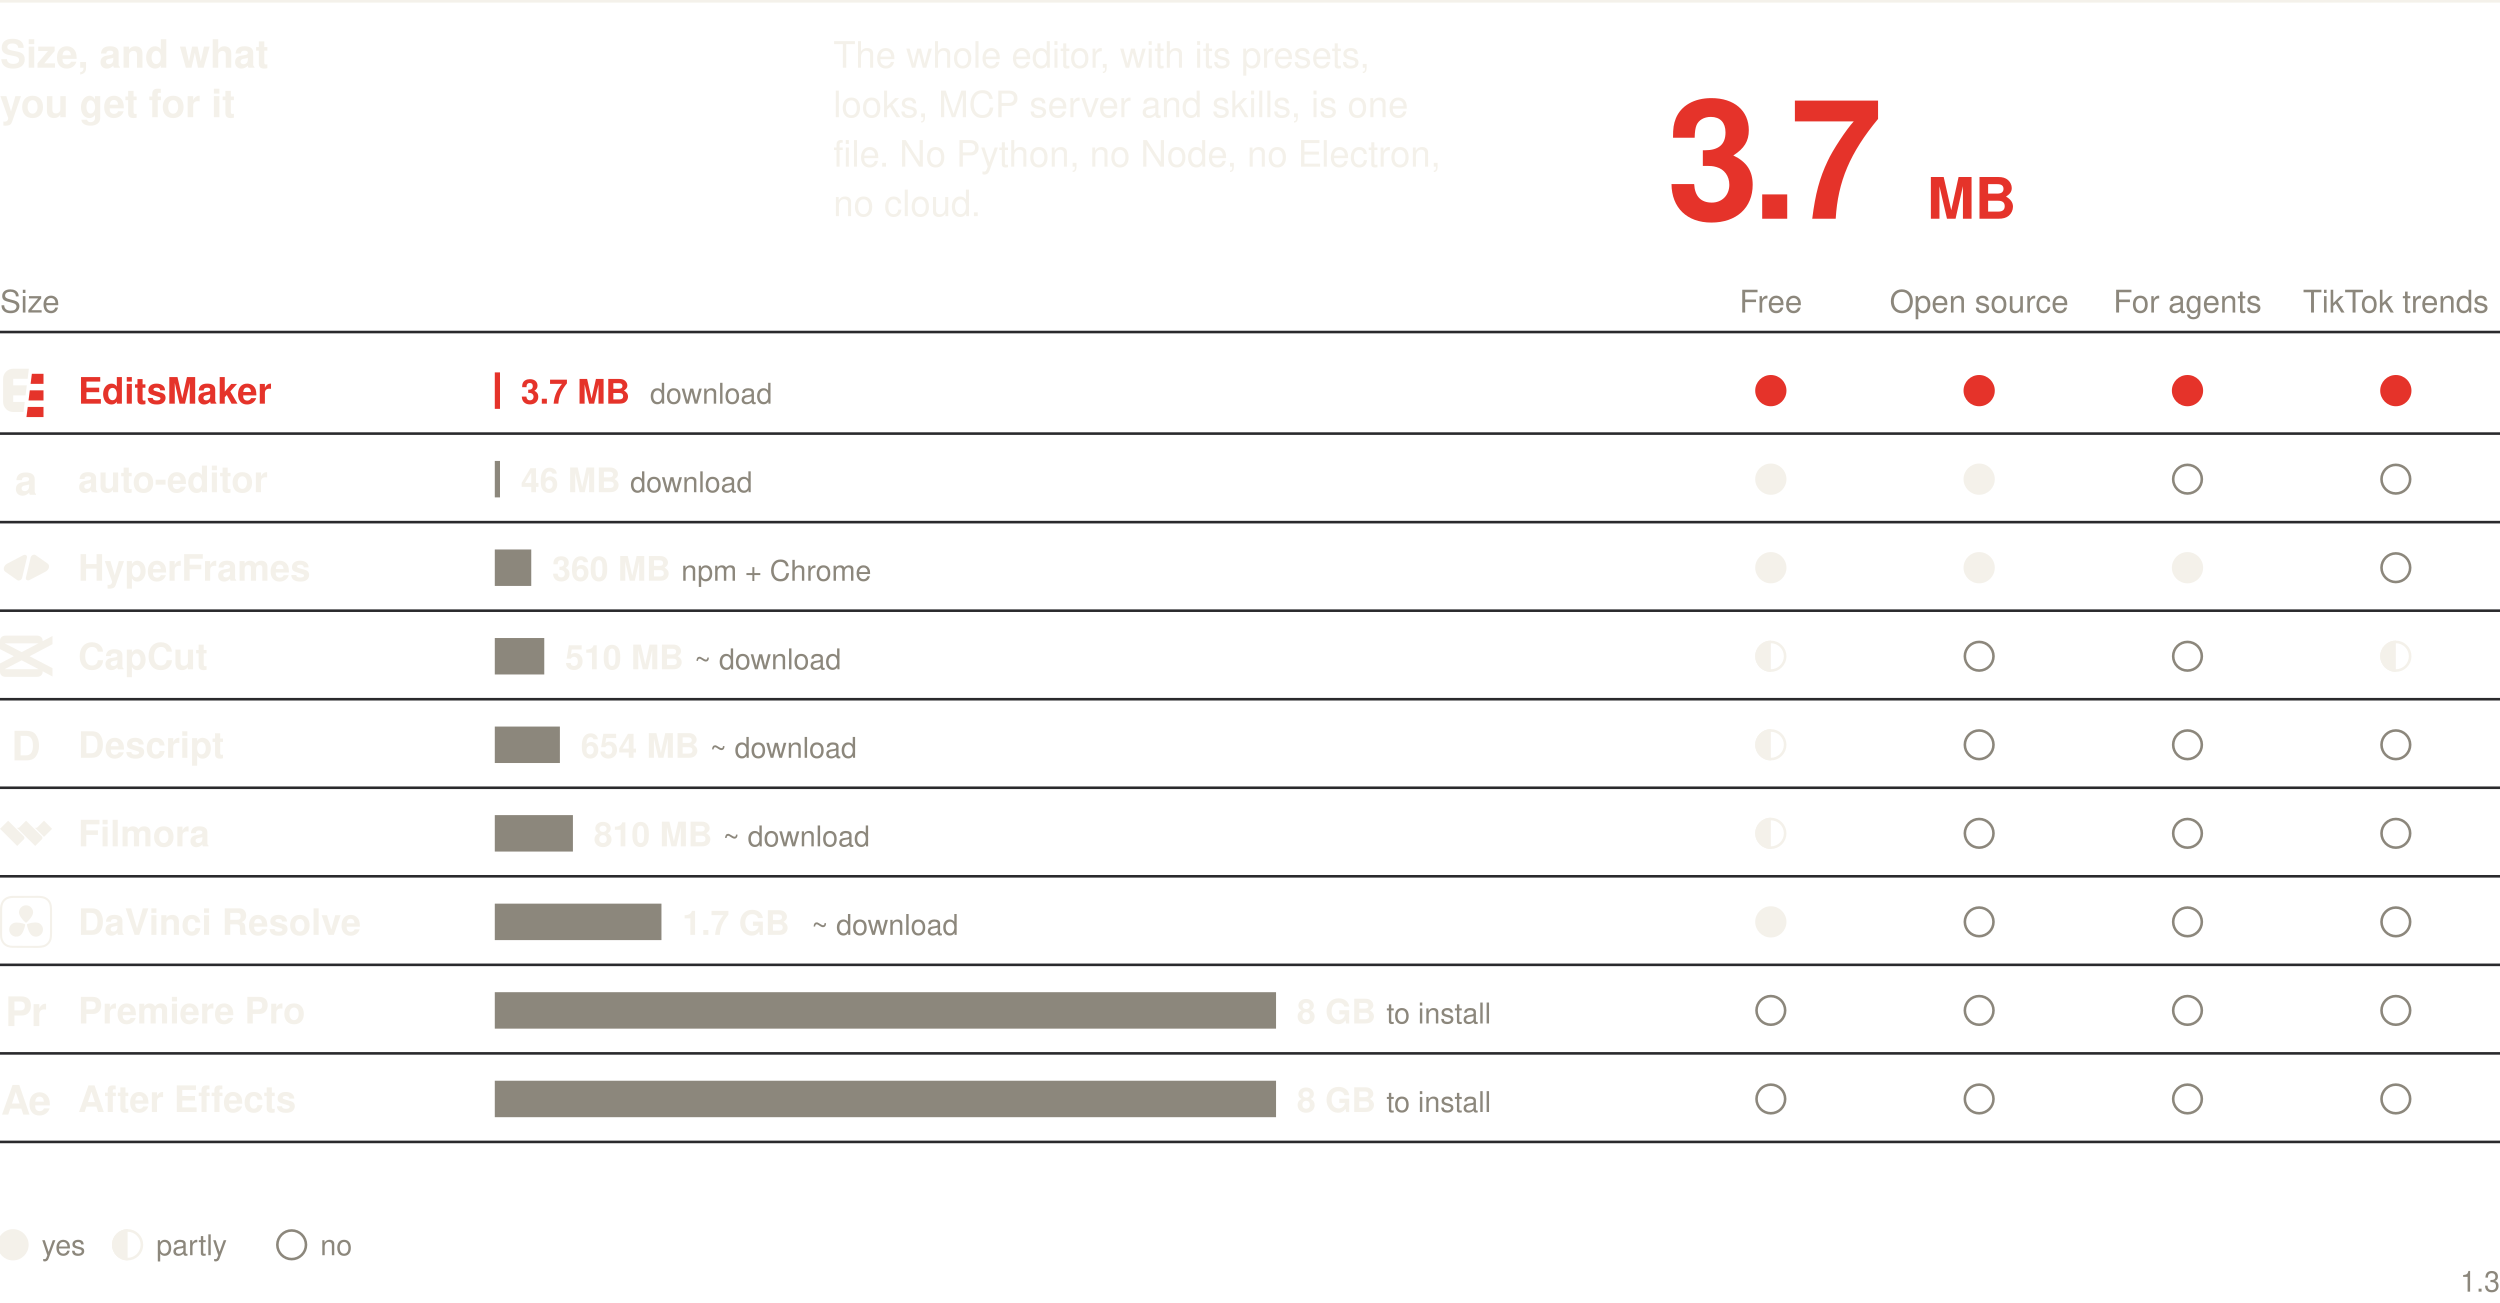
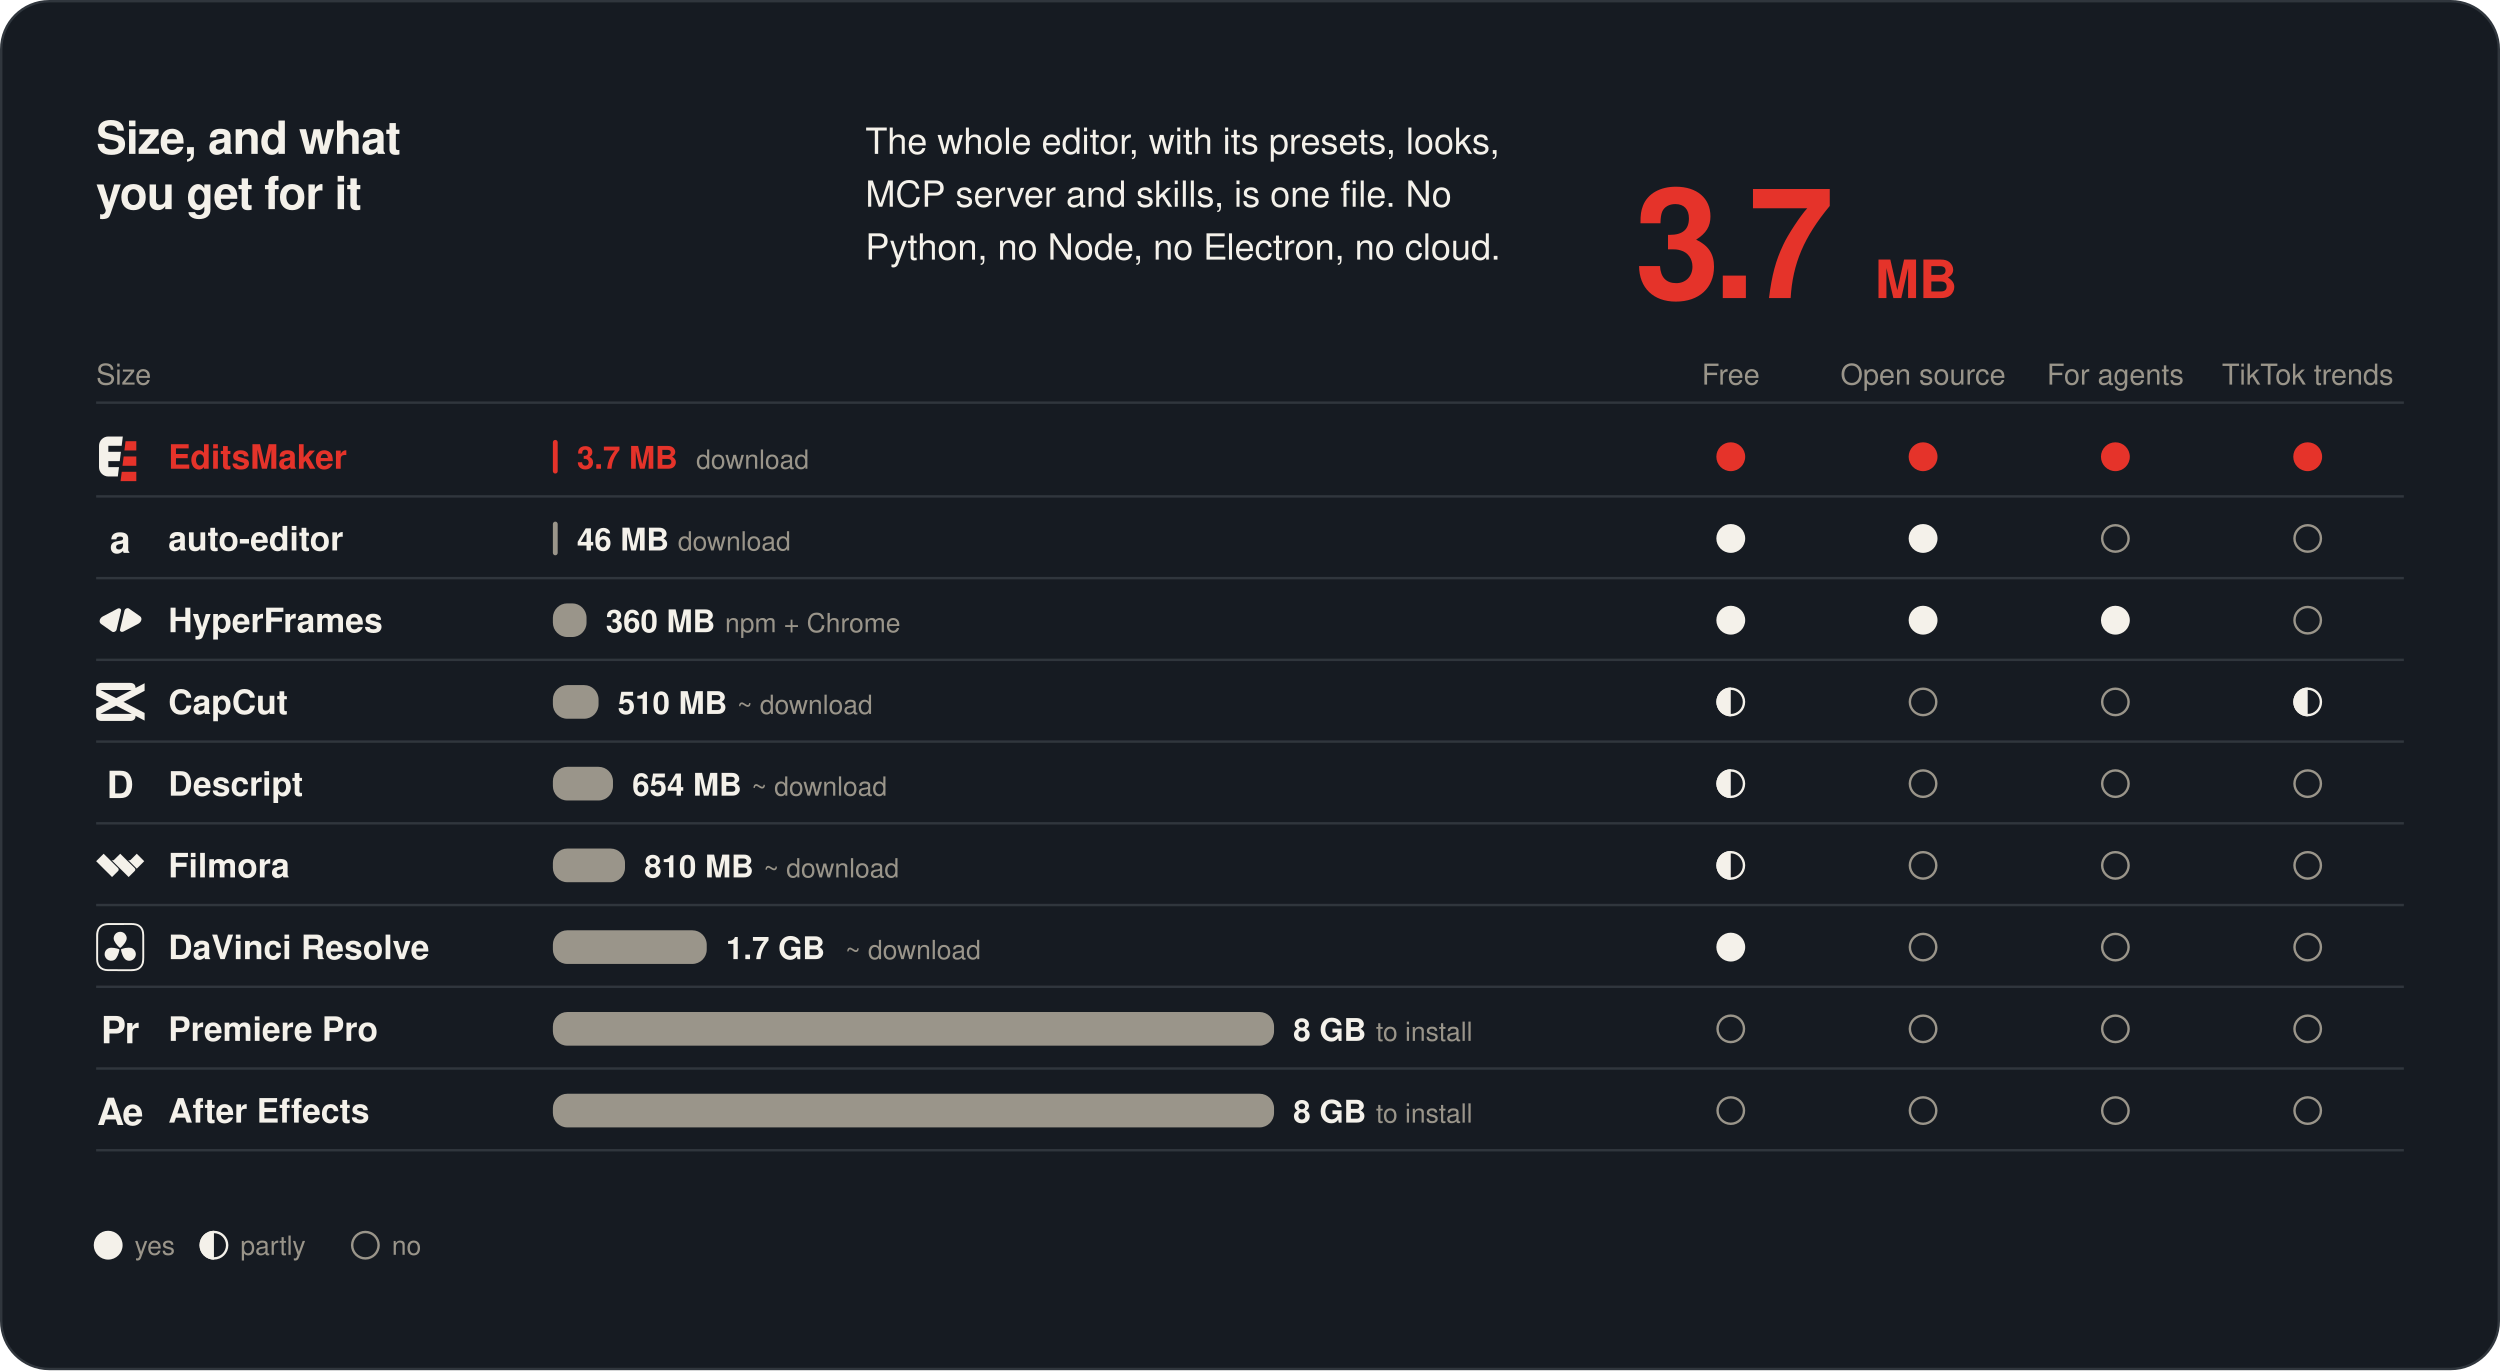
- <svg xmlns="http://www.w3.org/2000/svg" width="960" height="500" viewBox="0 0 960 500" role="img" aria-label="EditsMaker against other editors. Download: EditsMaker 3.7 MB, auto-editor 46 MB, HyperFrames about 360 MB with its Chrome, CapCut about 510 MB, Descript about 654 MB, Filmora about 810 MB, DaVinci Resolve about 1.7 GB, Premiere Pro and After Effects 8 GB each to install. EditsMaker is the only one that is free, open source, built for AI agents and reads TikTok's trending songs.">
-   <line x1="0" y1="0.5" x2="960" y2="0.5" stroke="#F4F1EA" stroke-width="1" />
-   <text x="0" y="26" font-family="Helvetica Neue, Helvetica, Arial, Liberation Sans, sans-serif" font-weight="700" font-size="15" fill="#F4F1EA" text-anchor="start" letter-spacing="0">Size, and what</text>
-   <text x="0" y="45" font-family="Helvetica Neue, Helvetica, Arial, Liberation Sans, sans-serif" font-weight="700" font-size="15" fill="#F4F1EA" text-anchor="start" letter-spacing="0">you get for it</text>
-   <text x="320" y="26" font-family="Helvetica Neue, Helvetica, Arial, Liberation Sans, sans-serif" font-weight="300" font-size="14" fill="#F4F1EA" text-anchor="start" letter-spacing="0">The whole editor, with its presets,</text>
-   <text x="320" y="45" font-family="Helvetica Neue, Helvetica, Arial, Liberation Sans, sans-serif" font-weight="300" font-size="14" fill="#F4F1EA" text-anchor="start" letter-spacing="0">looks, MCP server and skills, is one</text>
-   <text x="320" y="64" font-family="Helvetica Neue, Helvetica, Arial, Liberation Sans, sans-serif" font-weight="300" font-size="14" fill="#F4F1EA" text-anchor="start" letter-spacing="0">file. No Python, no Node, no Electron,</text>
-   <text x="320" y="83" font-family="Helvetica Neue, Helvetica, Arial, Liberation Sans, sans-serif" font-weight="300" font-size="14" fill="#F4F1EA" text-anchor="start" letter-spacing="0">no cloud.</text>
-   <text x="640" y="84" font-family="Helvetica Neue, Helvetica, Arial, Liberation Sans, sans-serif" font-weight="700" font-size="64" fill="#E5332A" text-anchor="start" letter-spacing="-3">3.7</text>
-   <text x="740" y="84" font-family="Helvetica Neue, Helvetica, Arial, Liberation Sans, sans-serif" font-weight="700" font-size="22" fill="#E5332A" text-anchor="start" letter-spacing="0">MB</text>
-   <text x="0" y="120" font-family="Helvetica Neue, Helvetica, Arial, Liberation Sans, sans-serif" font-weight="400" font-size="12" fill="#8C877C" text-anchor="start" letter-spacing="0">Size</text>
-   <line x1="0" y1="127.5" x2="960" y2="127.5" stroke="#2A2A2D" stroke-width="1" />
-   <text x="680" y="120" font-family="Helvetica Neue, Helvetica, Arial, Liberation Sans, sans-serif" font-weight="400" font-size="12" fill="#8C877C" text-anchor="middle" letter-spacing="0">Free</text>
-   <text x="760" y="120" font-family="Helvetica Neue, Helvetica, Arial, Liberation Sans, sans-serif" font-weight="400" font-size="12" fill="#8C877C" text-anchor="middle" letter-spacing="0">Open source</text>
-   <text x="840" y="120" font-family="Helvetica Neue, Helvetica, Arial, Liberation Sans, sans-serif" font-weight="400" font-size="12" fill="#8C877C" text-anchor="middle" letter-spacing="0">For agents</text>
-   <text x="920" y="120" font-family="Helvetica Neue, Helvetica, Arial, Liberation Sans, sans-serif" font-weight="400" font-size="12" fill="#8C877C" text-anchor="middle" letter-spacing="0">TikTok trends</text>
-   <g transform="translate(-3.8,136.6) scale(0.2770833)">
-     <defs>
-       <clipPath id="lm0140">
-         <polygon points="0,0 56,0 44,96 0,96" />
-       </clipPath>
-       <clipPath id="rm0140">
-         <polygon points="61,0 96,0 96,96 49,96" />
-       </clipPath>
-     </defs>
-     <g clip-path="url(#lm0140)">
-       <path d="M32,18 H74 V32 H32 V41 H74 V55 H32 V64 H74 V78 H32 A14,14 0 0 1 18,64 V32 A14,14 0 0 1 32,18 Z" fill="#F4F1EA" />
+ <svg xmlns="http://www.w3.org/2000/svg" width="1040" height="570" viewBox="0 0 1040 570" role="img" aria-label="EditsMaker against other editors. Download: EditsMaker 3.7 MB, auto-editor 46 MB, HyperFrames about 360 MB with its Chrome, CapCut about 510 MB, Descript about 654 MB, Filmora about 810 MB, DaVinci Resolve about 1.7 GB, Premiere Pro and After Effects 8 GB each to install. EditsMaker is the only one that is free, open source, built for AI agents and reads TikTok's trending songs.">
+   <rect x="0.5" y="0.5" width="1039" height="569" rx="20" fill="#161B22" stroke="#30363D" />
+   <g transform="translate(40,40)">
+     <text x="0" y="24" font-family="Helvetica Neue, Helvetica, Arial, Liberation Sans, sans-serif" font-weight="700" font-size="19" fill="#F4F1EA" text-anchor="start" letter-spacing="-0.3">Size, and what</text>
+     <text x="0" y="47" font-family="Helvetica Neue, Helvetica, Arial, Liberation Sans, sans-serif" font-weight="700" font-size="19" fill="#F4F1EA" text-anchor="start" letter-spacing="-0.3">you get for it</text>
+     <text x="320" y="24" font-family="Helvetica Neue, Helvetica, Arial, Liberation Sans, sans-serif" font-weight="300" font-size="15" fill="#F4F1EA" text-anchor="start" letter-spacing="0">The whole editor, with its presets, looks,</text>
+     <text x="320" y="46" font-family="Helvetica Neue, Helvetica, Arial, Liberation Sans, sans-serif" font-weight="300" font-size="15" fill="#F4F1EA" text-anchor="start" letter-spacing="0">MCP server and skills, is one file. No</text>
+     <text x="320" y="68" font-family="Helvetica Neue, Helvetica, Arial, Liberation Sans, sans-serif" font-weight="300" font-size="15" fill="#F4F1EA" text-anchor="start" letter-spacing="0">Python, no Node, no Electron, no cloud.</text>
+     <text x="640" y="84" font-family="Helvetica Neue, Helvetica, Arial, Liberation Sans, sans-serif" font-weight="700" font-size="64" fill="#E5332A" text-anchor="start" letter-spacing="-3">3.7</text>
+     <text x="740" y="84" font-family="Helvetica Neue, Helvetica, Arial, Liberation Sans, sans-serif" font-weight="700" font-size="22" fill="#E5332A" text-anchor="start" letter-spacing="0">MB</text>
+     <text x="0" y="120" font-family="Helvetica Neue, Helvetica, Arial, Liberation Sans, sans-serif" font-weight="400" font-size="12" fill="#9A958A" text-anchor="start" letter-spacing="0">Size</text>
+     <line x1="0" y1="127.5" x2="960" y2="127.5" stroke="#30363D" stroke-width="1" />
+     <text x="680" y="120" font-family="Helvetica Neue, Helvetica, Arial, Liberation Sans, sans-serif" font-weight="400" font-size="12" fill="#9A958A" text-anchor="middle" letter-spacing="0">Free</text>
+     <text x="760" y="120" font-family="Helvetica Neue, Helvetica, Arial, Liberation Sans, sans-serif" font-weight="400" font-size="12" fill="#9A958A" text-anchor="middle" letter-spacing="0">Open source</text>
+     <text x="840" y="120" font-family="Helvetica Neue, Helvetica, Arial, Liberation Sans, sans-serif" font-weight="400" font-size="12" fill="#9A958A" text-anchor="middle" letter-spacing="0">For agents</text>
+     <text x="920" y="120" font-family="Helvetica Neue, Helvetica, Arial, Liberation Sans, sans-serif" font-weight="400" font-size="12" fill="#9A958A" text-anchor="middle" letter-spacing="0">TikTok trends</text>
+     <g transform="translate(-3.8,136.6) scale(0.2770833)">
+       <defs>
+         <clipPath id="lm0140">
+           <polygon points="0,0 56,0 44,96 0,96" />
+         </clipPath>
+         <clipPath id="rm0140">
+           <polygon points="61,0 96,0 96,96 49,96" />
+         </clipPath>
+       </defs>
+       <g clip-path="url(#lm0140)">
+         <path d="M32,18 H74 V32 H32 V41 H74 V55 H32 V64 H74 V78 H32 A14,14 0 0 1 18,64 V32 A14,14 0 0 1 32,18 Z" fill="#F4F1EA" />
+       </g>
+       <g clip-path="url(#rm0140)">
+         <path d="M32,18 H74 V32 H32 V41 H74 V55 H32 V64 H74 V78 H32 A14,14 0 0 1 18,64 V32 A14,14 0 0 1 32,18 Z" fill="#E5332A" transform="translate(0,7)" />
+       </g>
    </g>
-     <g clip-path="url(#rm0140)">
-       <path d="M32,18 H74 V32 H32 V41 H74 V55 H32 V64 H74 V78 H32 A14,14 0 0 1 18,64 V32 A14,14 0 0 1 32,18 Z" fill="#E5332A" transform="translate(0,7)" />
-     </g>
+     <text x="30" y="155" font-family="Helvetica Neue, Helvetica, Arial, Liberation Sans, sans-serif" font-weight="700" font-size="14" fill="#E5332A" text-anchor="start" letter-spacing="0">EditsMaker</text>
+     <rect x="190" y="143" width="2" height="14" rx="1" fill="#E5332A" />
+     <text x="200" y="155" font-family="Helvetica Neue, Helvetica, Arial, Liberation Sans, sans-serif" font-weight="700" font-size="13" fill="#E5332A" text-anchor="start" letter-spacing="0">3.7 MB</text>
+     <text x="249.6" y="155" font-family="Helvetica Neue, Helvetica, Arial, Liberation Sans, sans-serif" font-weight="400" font-size="11" fill="#9A958A" text-anchor="start" letter-spacing="0">download</text>
+     <circle cx="680" cy="150" r="6" fill="#E5332A" />
+     <circle cx="760" cy="150" r="6" fill="#E5332A" />
+     <circle cx="840" cy="150" r="6" fill="#E5332A" />
+     <circle cx="920" cy="150" r="6" fill="#E5332A" />
+     <line x1="0" y1="166.5" x2="960" y2="166.5" stroke="#30363D" stroke-width="1" />
+     <text x="10.0" y="190.0" font-family="Helvetica Neue, Helvetica, Arial, Liberation Sans, sans-serif" font-weight="700" font-size="15.6" fill="#F4F1EA" text-anchor="middle" letter-spacing="-0.5">a</text>
+     <text x="30" y="189" font-family="Helvetica Neue, Helvetica, Arial, Liberation Sans, sans-serif" font-weight="700" font-size="14" fill="#F4F1EA" text-anchor="start" letter-spacing="0">auto-editor</text>
+     <rect x="190" y="177" width="2" height="14" rx="1" fill="#9A958A" />
+     <text x="200" y="189" font-family="Helvetica Neue, Helvetica, Arial, Liberation Sans, sans-serif" font-weight="700" font-size="13" fill="#F4F1EA" text-anchor="start" letter-spacing="0">46 MB</text>
+     <text x="242.0" y="189" font-family="Helvetica Neue, Helvetica, Arial, Liberation Sans, sans-serif" font-weight="400" font-size="11" fill="#9A958A" text-anchor="start" letter-spacing="0">download</text>
+     <circle cx="680" cy="184" r="6" fill="#F4F1EA" />
+     <circle cx="760" cy="184" r="6" fill="#F4F1EA" />
+     <circle cx="840" cy="184" r="5.5" fill="none" stroke="#9A958A" />
+     <circle cx="920" cy="184" r="5.5" fill="none" stroke="#9A958A" />
+     <line x1="0" y1="200.5" x2="960" y2="200.5" stroke="#30363D" stroke-width="1" />
+     <path transform="translate(0,208) scale(0.2)" d="M10.185 57.802L33.114 73.831C36.22 75.998 41.517 73.543 42.482 69.498L51.761 30.427C52.725 26.382 48.58 23.928 44.46 26.094L13.917 42.123C6.967 45.768 4.976 54.158 10.185 57.802Z M87.513 57.514L56.97 73.543C52.837 75.71 48.705 73.255 49.669 69.21L58.948 30.139C59.913 26.094 65.21 23.64 68.315 25.806L91.245 41.835C96.467 45.48 94.463 53.87 87.513 57.514Z" fill="#F4F1EA" fill-rule="evenodd" />
+     <text x="30" y="223" font-family="Helvetica Neue, Helvetica, Arial, Liberation Sans, sans-serif" font-weight="700" font-size="14" fill="#F4F1EA" text-anchor="start" letter-spacing="0">HyperFrames</text>
+     <rect x="190" y="211" width="14" height="14" rx="6" fill="#9A958A" />
+     <text x="212" y="223" font-family="Helvetica Neue, Helvetica, Arial, Liberation Sans, sans-serif" font-weight="700" font-size="13" fill="#F4F1EA" text-anchor="start" letter-spacing="0">360 MB</text>
+     <text x="261.6" y="223" font-family="Helvetica Neue, Helvetica, Arial, Liberation Sans, sans-serif" font-weight="400" font-size="11" fill="#9A958A" text-anchor="start" letter-spacing="0">npm + Chrome</text>
+     <circle cx="680" cy="218" r="6" fill="#F4F1EA" />
+     <circle cx="760" cy="218" r="6" fill="#F4F1EA" />
+     <circle cx="840" cy="218" r="6" fill="#F4F1EA" />
+     <circle cx="920" cy="218" r="5.5" fill="none" stroke="#9A958A" />
+     <line x1="0" y1="234.5" x2="960" y2="234.5" stroke="#30363D" stroke-width="1" />
+     <path transform="translate(0,242) scale(0.8333)" d="M24.189 6.442V2.671l-4.535 2.383V4.91c.002-1.505-1.078-2.411-2.638-2.411H2.64C.993 2.5 0 3.407 0 4.91V8.72L6.354 12 0 15.316v3.8C0 20.595 1 21.5 2.64 21.5h14.373c1.56 0 2.639-.907 2.639-2.382v-.197l4.536 2.409v-3.828L13.64 12 24.19 6.443zM9.982 13.873l7.797 4.083H2.157l7.825-4.083zm7.741-7.828l-7.742 4.057-7.825-4.057h15.567z" fill="#F4F1EA" fill-rule="evenodd" />
+     <text x="30" y="257" font-family="Helvetica Neue, Helvetica, Arial, Liberation Sans, sans-serif" font-weight="700" font-size="14" fill="#F4F1EA" text-anchor="start" letter-spacing="0">CapCut</text>
+     <rect x="190" y="245" width="19" height="14" rx="6" fill="#9A958A" />
+     <text x="217" y="257" font-family="Helvetica Neue, Helvetica, Arial, Liberation Sans, sans-serif" font-weight="700" font-size="13" fill="#F4F1EA" text-anchor="start" letter-spacing="0">510 MB</text>
+     <text x="266.6" y="257" font-family="Helvetica Neue, Helvetica, Arial, Liberation Sans, sans-serif" font-weight="400" font-size="11" fill="#9A958A" text-anchor="start" letter-spacing="0">~ download</text>
+     <circle cx="680" cy="252" r="5.5" fill="none" stroke="#F4F1EA" />
+     <path d="M680,246 A6,6 0 0 0 680,258 Z" fill="#F4F1EA" />
+     <circle cx="760" cy="252" r="5.5" fill="none" stroke="#9A958A" />
+     <circle cx="840" cy="252" r="5.5" fill="none" stroke="#9A958A" />
+     <circle cx="920" cy="252" r="5.5" fill="none" stroke="#F4F1EA" />
+     <path d="M920,246 A6,6 0 0 0 920,258 Z" fill="#F4F1EA" />
+     <line x1="0" y1="268.5" x2="960" y2="268.5" stroke="#30363D" stroke-width="1" />
+     <text x="10.0" y="292.0" font-family="Helvetica Neue, Helvetica, Arial, Liberation Sans, sans-serif" font-weight="700" font-size="15.6" fill="#F4F1EA" text-anchor="middle" letter-spacing="-0.5">D</text>
+     <text x="30" y="291" font-family="Helvetica Neue, Helvetica, Arial, Liberation Sans, sans-serif" font-weight="700" font-size="14" fill="#F4F1EA" text-anchor="start" letter-spacing="0">Descript</text>
+     <rect x="190" y="279" width="25" height="14" rx="6" fill="#9A958A" />
+     <text x="223" y="291" font-family="Helvetica Neue, Helvetica, Arial, Liberation Sans, sans-serif" font-weight="700" font-size="13" fill="#F4F1EA" text-anchor="start" letter-spacing="0">654 MB</text>
+     <text x="272.6" y="291" font-family="Helvetica Neue, Helvetica, Arial, Liberation Sans, sans-serif" font-weight="400" font-size="11" fill="#9A958A" text-anchor="start" letter-spacing="0">~ download</text>
+     <circle cx="680" cy="286" r="5.5" fill="none" stroke="#F4F1EA" />
+     <path d="M680,280 A6,6 0 0 0 680,292 Z" fill="#F4F1EA" />
+     <circle cx="760" cy="286" r="5.5" fill="none" stroke="#9A958A" />
+     <circle cx="840" cy="286" r="5.5" fill="none" stroke="#9A958A" />
+     <circle cx="920" cy="286" r="5.5" fill="none" stroke="#9A958A" />
+     <line x1="0" y1="302.5" x2="960" y2="302.5" stroke="#30363D" stroke-width="1" />
+     <path transform="translate(0,310) scale(0.8333)" d="M16.216 17.814 7.704 9.368l.02-.02c.391.239.91.19 1.249-.147l3.041-3.016 7.241 7.184c.397.394.402 1.029.005 1.426l-3.044 3.019Zm-5.253-3.017-3.03 3.017L0 9.915l3.746-3.73 7.217 7.187a1.005 1.005 0 0 1 0 1.425ZM24 9.913l-3.725 3.727L16 9.367l.02-.021c.388.239.903.19 1.239-.146l3.014-3.015L24 9.913Z" fill="#F4F1EA" fill-rule="evenodd" />
+     <text x="30" y="325" font-family="Helvetica Neue, Helvetica, Arial, Liberation Sans, sans-serif" font-weight="700" font-size="14" fill="#F4F1EA" text-anchor="start" letter-spacing="0">Filmora</text>
+     <rect x="190" y="313" width="30" height="14" rx="6" fill="#9A958A" />
+     <text x="228" y="325" font-family="Helvetica Neue, Helvetica, Arial, Liberation Sans, sans-serif" font-weight="700" font-size="13" fill="#F4F1EA" text-anchor="start" letter-spacing="0">810 MB</text>
+     <text x="277.6" y="325" font-family="Helvetica Neue, Helvetica, Arial, Liberation Sans, sans-serif" font-weight="400" font-size="11" fill="#9A958A" text-anchor="start" letter-spacing="0">~ download</text>
+     <circle cx="680" cy="320" r="5.5" fill="none" stroke="#F4F1EA" />
+     <path d="M680,314 A6,6 0 0 0 680,326 Z" fill="#F4F1EA" />
+     <circle cx="760" cy="320" r="5.5" fill="none" stroke="#9A958A" />
+     <circle cx="840" cy="320" r="5.5" fill="none" stroke="#9A958A" />
+     <circle cx="920" cy="320" r="5.5" fill="none" stroke="#9A958A" />
+     <line x1="0" y1="336.5" x2="960" y2="336.5" stroke="#30363D" stroke-width="1" />
+     <path transform="translate(0,344) scale(0.8333)" d="M17.621 0 5.977.004c-1.37 0-2.756.345-3.762 1.11a4.925 4.925 0 0 0-1.61 2.003C.233 3.93 0 5.02 0 5.951l.012 12.2c.002 1.604.479 3.057 1.461 4.112.984 1.056 2.462 1.683 4.331 1.691L16.856 24c1.26.005 3.095-.036 4.303-.714 1.075-.605 2.025-1.556 2.497-2.984.278-.84.345-2.084.344-3.147l-.021-11.13c-.002-.888-.15-2.023-.547-2.934-.425-.976-1.181-1.815-2.322-2.425C20.353.26 19.123 0 17.622 0zm0 .93c1.378 0 2.538.295 3.04.565.977.523 1.544 1.166 1.889 1.96.315.721.47 1.793.473 2.572l.018 11.13c.002 1.013-.097 2.257-.298 2.86-.396 1.202-1.146 1.946-2.063 2.462-.814.457-2.612.593-3.82.588l-11.05-.044c-1.657-.007-2.832-.534-3.626-1.386-.792-.851-1.212-2.06-1.212-3.485L.999 5.95c0-.829.196-1.827.474-2.437.345-.757.75-1.207 1.365-1.674C3.585 1.27 4.868.97 6.08.97zm-5.66 3.423c-1.976.089-3.204 1.658-3.214 3.29.019 1.443 1.635 3.481 2.884 4.53.12.099.154.109.33.18.062.025.198-.047.327-.135.36-.245.993-.947 1.648-1.738a7.67 7.67 0 0 0 1.031-1.683c.409-.89.261-1.599.235-1.888a3.983 3.983 0 0 0-.99-1.692 3.36 3.36 0 0 0-2.251-.864zm4.172 7.922a10.185 10.185 0 0 0-3.244.61c-.15.058-.26.1-.374.17-.057.036-.11.135-.105.292.017.433.29 1.278.624 2.27.384 1.135 1.066 2.27 1.844 2.74a3.23 3.23 0 0 0 2.53.342c.832-.243 1.595-.868 1.962-1.546.986-1.818.19-3.548-1.121-4.417-.447-.296-1.133-.445-1.89-.46-.074 0-.15-.002-.226-.001zm-8.432.038a6.201 6.201 0 0 0-.752.047c-.596.078-.932.273-1.29.51a3.177 3.177 0 0 0-1.365 1.979c-.075.552-.086 1.053.033 1.507.433 1.389 1.326 2.222 2.847 2.452.636.028 1.37-.063 1.99-.45 1.269-.782 2.08-3.17 2.412-4.742.053-.176.035-.357-.013-.42-.005-.067-.044-.113-.19-.183-.398-.192-1.32-.417-2.375-.6a7.68 7.68 0 0 0-1.297-.1z" fill="#F4F1EA" fill-rule="evenodd" />
+     <text x="30" y="359" font-family="Helvetica Neue, Helvetica, Arial, Liberation Sans, sans-serif" font-weight="700" font-size="14" fill="#F4F1EA" text-anchor="start" letter-spacing="0">DaVinci Resolve</text>
+     <rect x="190" y="347" width="64" height="14" rx="6" fill="#9A958A" />
+     <text x="262" y="359" font-family="Helvetica Neue, Helvetica, Arial, Liberation Sans, sans-serif" font-weight="700" font-size="13" fill="#F4F1EA" text-anchor="start" letter-spacing="0">1.7 GB</text>
+     <text x="311.6" y="359" font-family="Helvetica Neue, Helvetica, Arial, Liberation Sans, sans-serif" font-weight="400" font-size="11" fill="#9A958A" text-anchor="start" letter-spacing="0">~ download</text>
+     <circle cx="680" cy="354" r="6" fill="#F4F1EA" />
+     <circle cx="760" cy="354" r="5.5" fill="none" stroke="#9A958A" />
+     <circle cx="840" cy="354" r="5.5" fill="none" stroke="#9A958A" />
+     <circle cx="920" cy="354" r="5.5" fill="none" stroke="#9A958A" />
+     <line x1="0" y1="370.5" x2="960" y2="370.5" stroke="#30363D" stroke-width="1" />
+     <text x="10.0" y="394.0" font-family="Helvetica Neue, Helvetica, Arial, Liberation Sans, sans-serif" font-weight="700" font-size="15.6" fill="#F4F1EA" text-anchor="middle" letter-spacing="-0.5">Pr</text>
+     <text x="30" y="393" font-family="Helvetica Neue, Helvetica, Arial, Liberation Sans, sans-serif" font-weight="700" font-size="14" fill="#F4F1EA" text-anchor="start" letter-spacing="0">Premiere Pro</text>
+     <rect x="190" y="381" width="300" height="14" rx="6" fill="#9A958A" />
+     <text x="498" y="393" font-family="Helvetica Neue, Helvetica, Arial, Liberation Sans, sans-serif" font-weight="700" font-size="13" fill="#F4F1EA" text-anchor="start" letter-spacing="0">8 GB</text>
+     <text x="532.4" y="393" font-family="Helvetica Neue, Helvetica, Arial, Liberation Sans, sans-serif" font-weight="400" font-size="11" fill="#9A958A" text-anchor="start" letter-spacing="0">to install</text>
+     <circle cx="680" cy="388" r="5.5" fill="none" stroke="#9A958A" />
+     <circle cx="760" cy="388" r="5.5" fill="none" stroke="#9A958A" />
+     <circle cx="840" cy="388" r="5.5" fill="none" stroke="#9A958A" />
+     <circle cx="920" cy="388" r="5.5" fill="none" stroke="#9A958A" />
+     <line x1="0" y1="404.5" x2="960" y2="404.5" stroke="#30363D" stroke-width="1" />
+     <text x="10.0" y="428.0" font-family="Helvetica Neue, Helvetica, Arial, Liberation Sans, sans-serif" font-weight="700" font-size="15.6" fill="#F4F1EA" text-anchor="middle" letter-spacing="-0.5">Ae</text>
+     <text x="30" y="427" font-family="Helvetica Neue, Helvetica, Arial, Liberation Sans, sans-serif" font-weight="700" font-size="14" fill="#F4F1EA" text-anchor="start" letter-spacing="0">After Effects</text>
+     <rect x="190" y="415" width="300" height="14" rx="6" fill="#9A958A" />
+     <text x="498" y="427" font-family="Helvetica Neue, Helvetica, Arial, Liberation Sans, sans-serif" font-weight="700" font-size="13" fill="#F4F1EA" text-anchor="start" letter-spacing="0">8 GB</text>
+     <text x="532.4" y="427" font-family="Helvetica Neue, Helvetica, Arial, Liberation Sans, sans-serif" font-weight="400" font-size="11" fill="#9A958A" text-anchor="start" letter-spacing="0">to install</text>
+     <circle cx="680" cy="422" r="5.5" fill="none" stroke="#9A958A" />
+     <circle cx="760" cy="422" r="5.5" fill="none" stroke="#9A958A" />
+     <circle cx="840" cy="422" r="5.5" fill="none" stroke="#9A958A" />
+     <circle cx="920" cy="422" r="5.5" fill="none" stroke="#9A958A" />
+     <line x1="0" y1="438.5" x2="960" y2="438.5" stroke="#30363D" stroke-width="1" />
+     <circle cx="5" cy="478" r="6" fill="#F4F1EA" />
+     <text x="16" y="482" font-family="Helvetica Neue, Helvetica, Arial, Liberation Sans, sans-serif" font-weight="400" font-size="11" fill="#9A958A" text-anchor="start" letter-spacing="0">yes</text>
+     <circle cx="49" cy="478" r="5.5" fill="none" stroke="#F4F1EA" />
+     <path d="M49,472 A6,6 0 0 0 49,484 Z" fill="#F4F1EA" />
+     <text x="60" y="482" font-family="Helvetica Neue, Helvetica, Arial, Liberation Sans, sans-serif" font-weight="400" font-size="11" fill="#9A958A" text-anchor="start" letter-spacing="0">partly</text>
+     <circle cx="112" cy="478" r="5.5" fill="none" stroke="#9A958A" />
+     <text x="123" y="482" font-family="Helvetica Neue, Helvetica, Arial, Liberation Sans, sans-serif" font-weight="400" font-size="11" fill="#9A958A" text-anchor="start" letter-spacing="0">no</text>
  </g>
-   <text x="30" y="155" font-family="Helvetica Neue, Helvetica, Arial, Liberation Sans, sans-serif" font-weight="700" font-size="14" fill="#E5332A" text-anchor="start" letter-spacing="0">EditsMaker</text>
-   <rect x="190" y="143" width="2" height="14" fill="#E5332A" />
-   <text x="200" y="155" font-family="Helvetica Neue, Helvetica, Arial, Liberation Sans, sans-serif" font-weight="700" font-size="13" fill="#E5332A" text-anchor="start" letter-spacing="0">3.7 MB</text>
-   <text x="249.6" y="155" font-family="Helvetica Neue, Helvetica, Arial, Liberation Sans, sans-serif" font-weight="400" font-size="11" fill="#8C877C" text-anchor="start" letter-spacing="0">download</text>
-   <circle cx="680" cy="150" r="6" fill="#E5332A" />
-   <circle cx="760" cy="150" r="6" fill="#E5332A" />
-   <circle cx="840" cy="150" r="6" fill="#E5332A" />
-   <circle cx="920" cy="150" r="6" fill="#E5332A" />
-   <line x1="0" y1="166.5" x2="960" y2="166.5" stroke="#2A2A2D" stroke-width="1" />
-   <text x="10.0" y="190.0" font-family="Helvetica Neue, Helvetica, Arial, Liberation Sans, sans-serif" font-weight="700" font-size="15.6" fill="#F4F1EA" text-anchor="middle" letter-spacing="-0.5">a</text>
-   <text x="30" y="189" font-family="Helvetica Neue, Helvetica, Arial, Liberation Sans, sans-serif" font-weight="700" font-size="14" fill="#F4F1EA" text-anchor="start" letter-spacing="0">auto-editor</text>
-   <rect x="190" y="177" width="2" height="14" fill="#8C877C" />
-   <text x="200" y="189" font-family="Helvetica Neue, Helvetica, Arial, Liberation Sans, sans-serif" font-weight="700" font-size="13" fill="#F4F1EA" text-anchor="start" letter-spacing="0">46 MB</text>
-   <text x="242.0" y="189" font-family="Helvetica Neue, Helvetica, Arial, Liberation Sans, sans-serif" font-weight="400" font-size="11" fill="#8C877C" text-anchor="start" letter-spacing="0">download</text>
-   <circle cx="680" cy="184" r="6" fill="#F4F1EA" />
-   <circle cx="760" cy="184" r="6" fill="#F4F1EA" />
-   <circle cx="840" cy="184" r="5.5" fill="none" stroke="#8C877C" />
-   <circle cx="920" cy="184" r="5.5" fill="none" stroke="#8C877C" />
-   <line x1="0" y1="200.5" x2="960" y2="200.5" stroke="#2A2A2D" stroke-width="1" />
-   <path transform="translate(0,208) scale(0.2)" d="M10.185 57.802L33.114 73.831C36.22 75.998 41.517 73.543 42.482 69.498L51.761 30.427C52.725 26.382 48.58 23.928 44.46 26.094L13.917 42.123C6.967 45.768 4.976 54.158 10.185 57.802Z M87.513 57.514L56.97 73.543C52.837 75.71 48.705 73.255 49.669 69.21L58.948 30.139C59.913 26.094 65.21 23.64 68.315 25.806L91.245 41.835C96.467 45.48 94.463 53.87 87.513 57.514Z" fill="#F4F1EA" fill-rule="evenodd" />
-   <text x="30" y="223" font-family="Helvetica Neue, Helvetica, Arial, Liberation Sans, sans-serif" font-weight="700" font-size="14" fill="#F4F1EA" text-anchor="start" letter-spacing="0">HyperFrames</text>
-   <rect x="190" y="211" width="14" height="14" fill="#8C877C" />
-   <text x="212" y="223" font-family="Helvetica Neue, Helvetica, Arial, Liberation Sans, sans-serif" font-weight="700" font-size="13" fill="#F4F1EA" text-anchor="start" letter-spacing="0">360 MB</text>
-   <text x="261.6" y="223" font-family="Helvetica Neue, Helvetica, Arial, Liberation Sans, sans-serif" font-weight="400" font-size="11" fill="#8C877C" text-anchor="start" letter-spacing="0">npm + Chrome</text>
-   <circle cx="680" cy="218" r="6" fill="#F4F1EA" />
-   <circle cx="760" cy="218" r="6" fill="#F4F1EA" />
-   <circle cx="840" cy="218" r="6" fill="#F4F1EA" />
-   <circle cx="920" cy="218" r="5.5" fill="none" stroke="#8C877C" />
-   <line x1="0" y1="234.5" x2="960" y2="234.5" stroke="#2A2A2D" stroke-width="1" />
-   <path transform="translate(0,242) scale(0.8333)" d="M24.189 6.442V2.671l-4.535 2.383V4.91c.002-1.505-1.078-2.411-2.638-2.411H2.64C.993 2.5 0 3.407 0 4.91V8.72L6.354 12 0 15.316v3.8C0 20.595 1 21.5 2.64 21.5h14.373c1.56 0 2.639-.907 2.639-2.382v-.197l4.536 2.409v-3.828L13.64 12 24.19 6.443zM9.982 13.873l7.797 4.083H2.157l7.825-4.083zm7.741-7.828l-7.742 4.057-7.825-4.057h15.567z" fill="#F4F1EA" fill-rule="evenodd" />
-   <text x="30" y="257" font-family="Helvetica Neue, Helvetica, Arial, Liberation Sans, sans-serif" font-weight="700" font-size="14" fill="#F4F1EA" text-anchor="start" letter-spacing="0">CapCut</text>
-   <rect x="190" y="245" width="19" height="14" fill="#8C877C" />
-   <text x="217" y="257" font-family="Helvetica Neue, Helvetica, Arial, Liberation Sans, sans-serif" font-weight="700" font-size="13" fill="#F4F1EA" text-anchor="start" letter-spacing="0">510 MB</text>
-   <text x="266.6" y="257" font-family="Helvetica Neue, Helvetica, Arial, Liberation Sans, sans-serif" font-weight="400" font-size="11" fill="#8C877C" text-anchor="start" letter-spacing="0">~ download</text>
-   <circle cx="680" cy="252" r="5.5" fill="none" stroke="#F4F1EA" />
-   <path d="M680,246 A6,6 0 0 0 680,258 Z" fill="#F4F1EA" />
-   <circle cx="760" cy="252" r="5.5" fill="none" stroke="#8C877C" />
-   <circle cx="840" cy="252" r="5.5" fill="none" stroke="#8C877C" />
-   <circle cx="920" cy="252" r="5.5" fill="none" stroke="#F4F1EA" />
-   <path d="M920,246 A6,6 0 0 0 920,258 Z" fill="#F4F1EA" />
-   <line x1="0" y1="268.5" x2="960" y2="268.5" stroke="#2A2A2D" stroke-width="1" />
-   <text x="10.0" y="292.0" font-family="Helvetica Neue, Helvetica, Arial, Liberation Sans, sans-serif" font-weight="700" font-size="15.6" fill="#F4F1EA" text-anchor="middle" letter-spacing="-0.5">D</text>
-   <text x="30" y="291" font-family="Helvetica Neue, Helvetica, Arial, Liberation Sans, sans-serif" font-weight="700" font-size="14" fill="#F4F1EA" text-anchor="start" letter-spacing="0">Descript</text>
-   <rect x="190" y="279" width="25" height="14" fill="#8C877C" />
-   <text x="223" y="291" font-family="Helvetica Neue, Helvetica, Arial, Liberation Sans, sans-serif" font-weight="700" font-size="13" fill="#F4F1EA" text-anchor="start" letter-spacing="0">654 MB</text>
-   <text x="272.6" y="291" font-family="Helvetica Neue, Helvetica, Arial, Liberation Sans, sans-serif" font-weight="400" font-size="11" fill="#8C877C" text-anchor="start" letter-spacing="0">~ download</text>
-   <circle cx="680" cy="286" r="5.5" fill="none" stroke="#F4F1EA" />
-   <path d="M680,280 A6,6 0 0 0 680,292 Z" fill="#F4F1EA" />
-   <circle cx="760" cy="286" r="5.5" fill="none" stroke="#8C877C" />
-   <circle cx="840" cy="286" r="5.5" fill="none" stroke="#8C877C" />
-   <circle cx="920" cy="286" r="5.5" fill="none" stroke="#8C877C" />
-   <line x1="0" y1="302.5" x2="960" y2="302.5" stroke="#2A2A2D" stroke-width="1" />
-   <path transform="translate(0,310) scale(0.8333)" d="M16.216 17.814 7.704 9.368l.02-.02c.391.239.91.19 1.249-.147l3.041-3.016 7.241 7.184c.397.394.402 1.029.005 1.426l-3.044 3.019Zm-5.253-3.017-3.03 3.017L0 9.915l3.746-3.73 7.217 7.187a1.005 1.005 0 0 1 0 1.425ZM24 9.913l-3.725 3.727L16 9.367l.02-.021c.388.239.903.19 1.239-.146l3.014-3.015L24 9.913Z" fill="#F4F1EA" fill-rule="evenodd" />
-   <text x="30" y="325" font-family="Helvetica Neue, Helvetica, Arial, Liberation Sans, sans-serif" font-weight="700" font-size="14" fill="#F4F1EA" text-anchor="start" letter-spacing="0">Filmora</text>
-   <rect x="190" y="313" width="30" height="14" fill="#8C877C" />
-   <text x="228" y="325" font-family="Helvetica Neue, Helvetica, Arial, Liberation Sans, sans-serif" font-weight="700" font-size="13" fill="#F4F1EA" text-anchor="start" letter-spacing="0">810 MB</text>
-   <text x="277.6" y="325" font-family="Helvetica Neue, Helvetica, Arial, Liberation Sans, sans-serif" font-weight="400" font-size="11" fill="#8C877C" text-anchor="start" letter-spacing="0">~ download</text>
-   <circle cx="680" cy="320" r="5.5" fill="none" stroke="#F4F1EA" />
-   <path d="M680,314 A6,6 0 0 0 680,326 Z" fill="#F4F1EA" />
-   <circle cx="760" cy="320" r="5.5" fill="none" stroke="#8C877C" />
-   <circle cx="840" cy="320" r="5.5" fill="none" stroke="#8C877C" />
-   <circle cx="920" cy="320" r="5.5" fill="none" stroke="#8C877C" />
-   <line x1="0" y1="336.5" x2="960" y2="336.5" stroke="#2A2A2D" stroke-width="1" />
-   <path transform="translate(0,344) scale(0.8333)" d="M17.621 0 5.977.004c-1.37 0-2.756.345-3.762 1.11a4.925 4.925 0 0 0-1.61 2.003C.233 3.93 0 5.02 0 5.951l.012 12.2c.002 1.604.479 3.057 1.461 4.112.984 1.056 2.462 1.683 4.331 1.691L16.856 24c1.26.005 3.095-.036 4.303-.714 1.075-.605 2.025-1.556 2.497-2.984.278-.84.345-2.084.344-3.147l-.021-11.13c-.002-.888-.15-2.023-.547-2.934-.425-.976-1.181-1.815-2.322-2.425C20.353.26 19.123 0 17.622 0zm0 .93c1.378 0 2.538.295 3.04.565.977.523 1.544 1.166 1.889 1.96.315.721.47 1.793.473 2.572l.018 11.13c.002 1.013-.097 2.257-.298 2.86-.396 1.202-1.146 1.946-2.063 2.462-.814.457-2.612.593-3.82.588l-11.05-.044c-1.657-.007-2.832-.534-3.626-1.386-.792-.851-1.212-2.06-1.212-3.485L.999 5.95c0-.829.196-1.827.474-2.437.345-.757.75-1.207 1.365-1.674C3.585 1.27 4.868.97 6.08.97zm-5.66 3.423c-1.976.089-3.204 1.658-3.214 3.29.019 1.443 1.635 3.481 2.884 4.53.12.099.154.109.33.18.062.025.198-.047.327-.135.36-.245.993-.947 1.648-1.738a7.67 7.67 0 0 0 1.031-1.683c.409-.89.261-1.599.235-1.888a3.983 3.983 0 0 0-.99-1.692 3.36 3.36 0 0 0-2.251-.864zm4.172 7.922a10.185 10.185 0 0 0-3.244.61c-.15.058-.26.1-.374.17-.057.036-.11.135-.105.292.017.433.29 1.278.624 2.27.384 1.135 1.066 2.27 1.844 2.74a3.23 3.23 0 0 0 2.53.342c.832-.243 1.595-.868 1.962-1.546.986-1.818.19-3.548-1.121-4.417-.447-.296-1.133-.445-1.89-.46-.074 0-.15-.002-.226-.001zm-8.432.038a6.201 6.201 0 0 0-.752.047c-.596.078-.932.273-1.29.51a3.177 3.177 0 0 0-1.365 1.979c-.075.552-.086 1.053.033 1.507.433 1.389 1.326 2.222 2.847 2.452.636.028 1.37-.063 1.99-.45 1.269-.782 2.08-3.17 2.412-4.742.053-.176.035-.357-.013-.42-.005-.067-.044-.113-.19-.183-.398-.192-1.32-.417-2.375-.6a7.68 7.68 0 0 0-1.297-.1z" fill="#F4F1EA" fill-rule="evenodd" />
-   <text x="30" y="359" font-family="Helvetica Neue, Helvetica, Arial, Liberation Sans, sans-serif" font-weight="700" font-size="14" fill="#F4F1EA" text-anchor="start" letter-spacing="0">DaVinci Resolve</text>
-   <rect x="190" y="347" width="64" height="14" fill="#8C877C" />
-   <text x="262" y="359" font-family="Helvetica Neue, Helvetica, Arial, Liberation Sans, sans-serif" font-weight="700" font-size="13" fill="#F4F1EA" text-anchor="start" letter-spacing="0">1.7 GB</text>
-   <text x="311.6" y="359" font-family="Helvetica Neue, Helvetica, Arial, Liberation Sans, sans-serif" font-weight="400" font-size="11" fill="#8C877C" text-anchor="start" letter-spacing="0">~ download</text>
-   <circle cx="680" cy="354" r="6" fill="#F4F1EA" />
-   <circle cx="760" cy="354" r="5.5" fill="none" stroke="#8C877C" />
-   <circle cx="840" cy="354" r="5.5" fill="none" stroke="#8C877C" />
-   <circle cx="920" cy="354" r="5.5" fill="none" stroke="#8C877C" />
-   <line x1="0" y1="370.5" x2="960" y2="370.5" stroke="#2A2A2D" stroke-width="1" />
-   <text x="10.0" y="394.0" font-family="Helvetica Neue, Helvetica, Arial, Liberation Sans, sans-serif" font-weight="700" font-size="15.6" fill="#F4F1EA" text-anchor="middle" letter-spacing="-0.5">Pr</text>
-   <text x="30" y="393" font-family="Helvetica Neue, Helvetica, Arial, Liberation Sans, sans-serif" font-weight="700" font-size="14" fill="#F4F1EA" text-anchor="start" letter-spacing="0">Premiere Pro</text>
-   <rect x="190" y="381" width="300" height="14" fill="#8C877C" />
-   <text x="498" y="393" font-family="Helvetica Neue, Helvetica, Arial, Liberation Sans, sans-serif" font-weight="700" font-size="13" fill="#F4F1EA" text-anchor="start" letter-spacing="0">8 GB</text>
-   <text x="532.4" y="393" font-family="Helvetica Neue, Helvetica, Arial, Liberation Sans, sans-serif" font-weight="400" font-size="11" fill="#8C877C" text-anchor="start" letter-spacing="0">to install</text>
-   <circle cx="680" cy="388" r="5.5" fill="none" stroke="#8C877C" />
-   <circle cx="760" cy="388" r="5.5" fill="none" stroke="#8C877C" />
-   <circle cx="840" cy="388" r="5.5" fill="none" stroke="#8C877C" />
-   <circle cx="920" cy="388" r="5.5" fill="none" stroke="#8C877C" />
-   <line x1="0" y1="404.5" x2="960" y2="404.5" stroke="#2A2A2D" stroke-width="1" />
-   <text x="10.0" y="428.0" font-family="Helvetica Neue, Helvetica, Arial, Liberation Sans, sans-serif" font-weight="700" font-size="15.6" fill="#F4F1EA" text-anchor="middle" letter-spacing="-0.5">Ae</text>
-   <text x="30" y="427" font-family="Helvetica Neue, Helvetica, Arial, Liberation Sans, sans-serif" font-weight="700" font-size="14" fill="#F4F1EA" text-anchor="start" letter-spacing="0">After Effects</text>
-   <rect x="190" y="415" width="300" height="14" fill="#8C877C" />
-   <text x="498" y="427" font-family="Helvetica Neue, Helvetica, Arial, Liberation Sans, sans-serif" font-weight="700" font-size="13" fill="#F4F1EA" text-anchor="start" letter-spacing="0">8 GB</text>
-   <text x="532.4" y="427" font-family="Helvetica Neue, Helvetica, Arial, Liberation Sans, sans-serif" font-weight="400" font-size="11" fill="#8C877C" text-anchor="start" letter-spacing="0">to install</text>
-   <circle cx="680" cy="422" r="5.5" fill="none" stroke="#8C877C" />
-   <circle cx="760" cy="422" r="5.5" fill="none" stroke="#8C877C" />
-   <circle cx="840" cy="422" r="5.5" fill="none" stroke="#8C877C" />
-   <circle cx="920" cy="422" r="5.5" fill="none" stroke="#8C877C" />
-   <line x1="0" y1="438.5" x2="960" y2="438.5" stroke="#2A2A2D" stroke-width="1" />
-   <circle cx="5" cy="478" r="6" fill="#F4F1EA" />
-   <text x="16" y="482" font-family="Helvetica Neue, Helvetica, Arial, Liberation Sans, sans-serif" font-weight="400" font-size="11" fill="#8C877C" text-anchor="start" letter-spacing="0">yes</text>
-   <circle cx="49" cy="478" r="5.5" fill="none" stroke="#F4F1EA" />
-   <path d="M49,472 A6,6 0 0 0 49,484 Z" fill="#F4F1EA" />
-   <text x="60" y="482" font-family="Helvetica Neue, Helvetica, Arial, Liberation Sans, sans-serif" font-weight="400" font-size="11" fill="#8C877C" text-anchor="start" letter-spacing="0">partly</text>
-   <circle cx="112" cy="478" r="5.5" fill="none" stroke="#8C877C" />
-   <text x="123" y="482" font-family="Helvetica Neue, Helvetica, Arial, Liberation Sans, sans-serif" font-weight="400" font-size="11" fill="#8C877C" text-anchor="start" letter-spacing="0">no</text>
-   <text x="960" y="496" font-family="Helvetica Neue, Helvetica, Arial, Liberation Sans, sans-serif" font-weight="400" font-size="11" fill="#8C877C" text-anchor="end" letter-spacing="0">1.3</text>
</svg>
